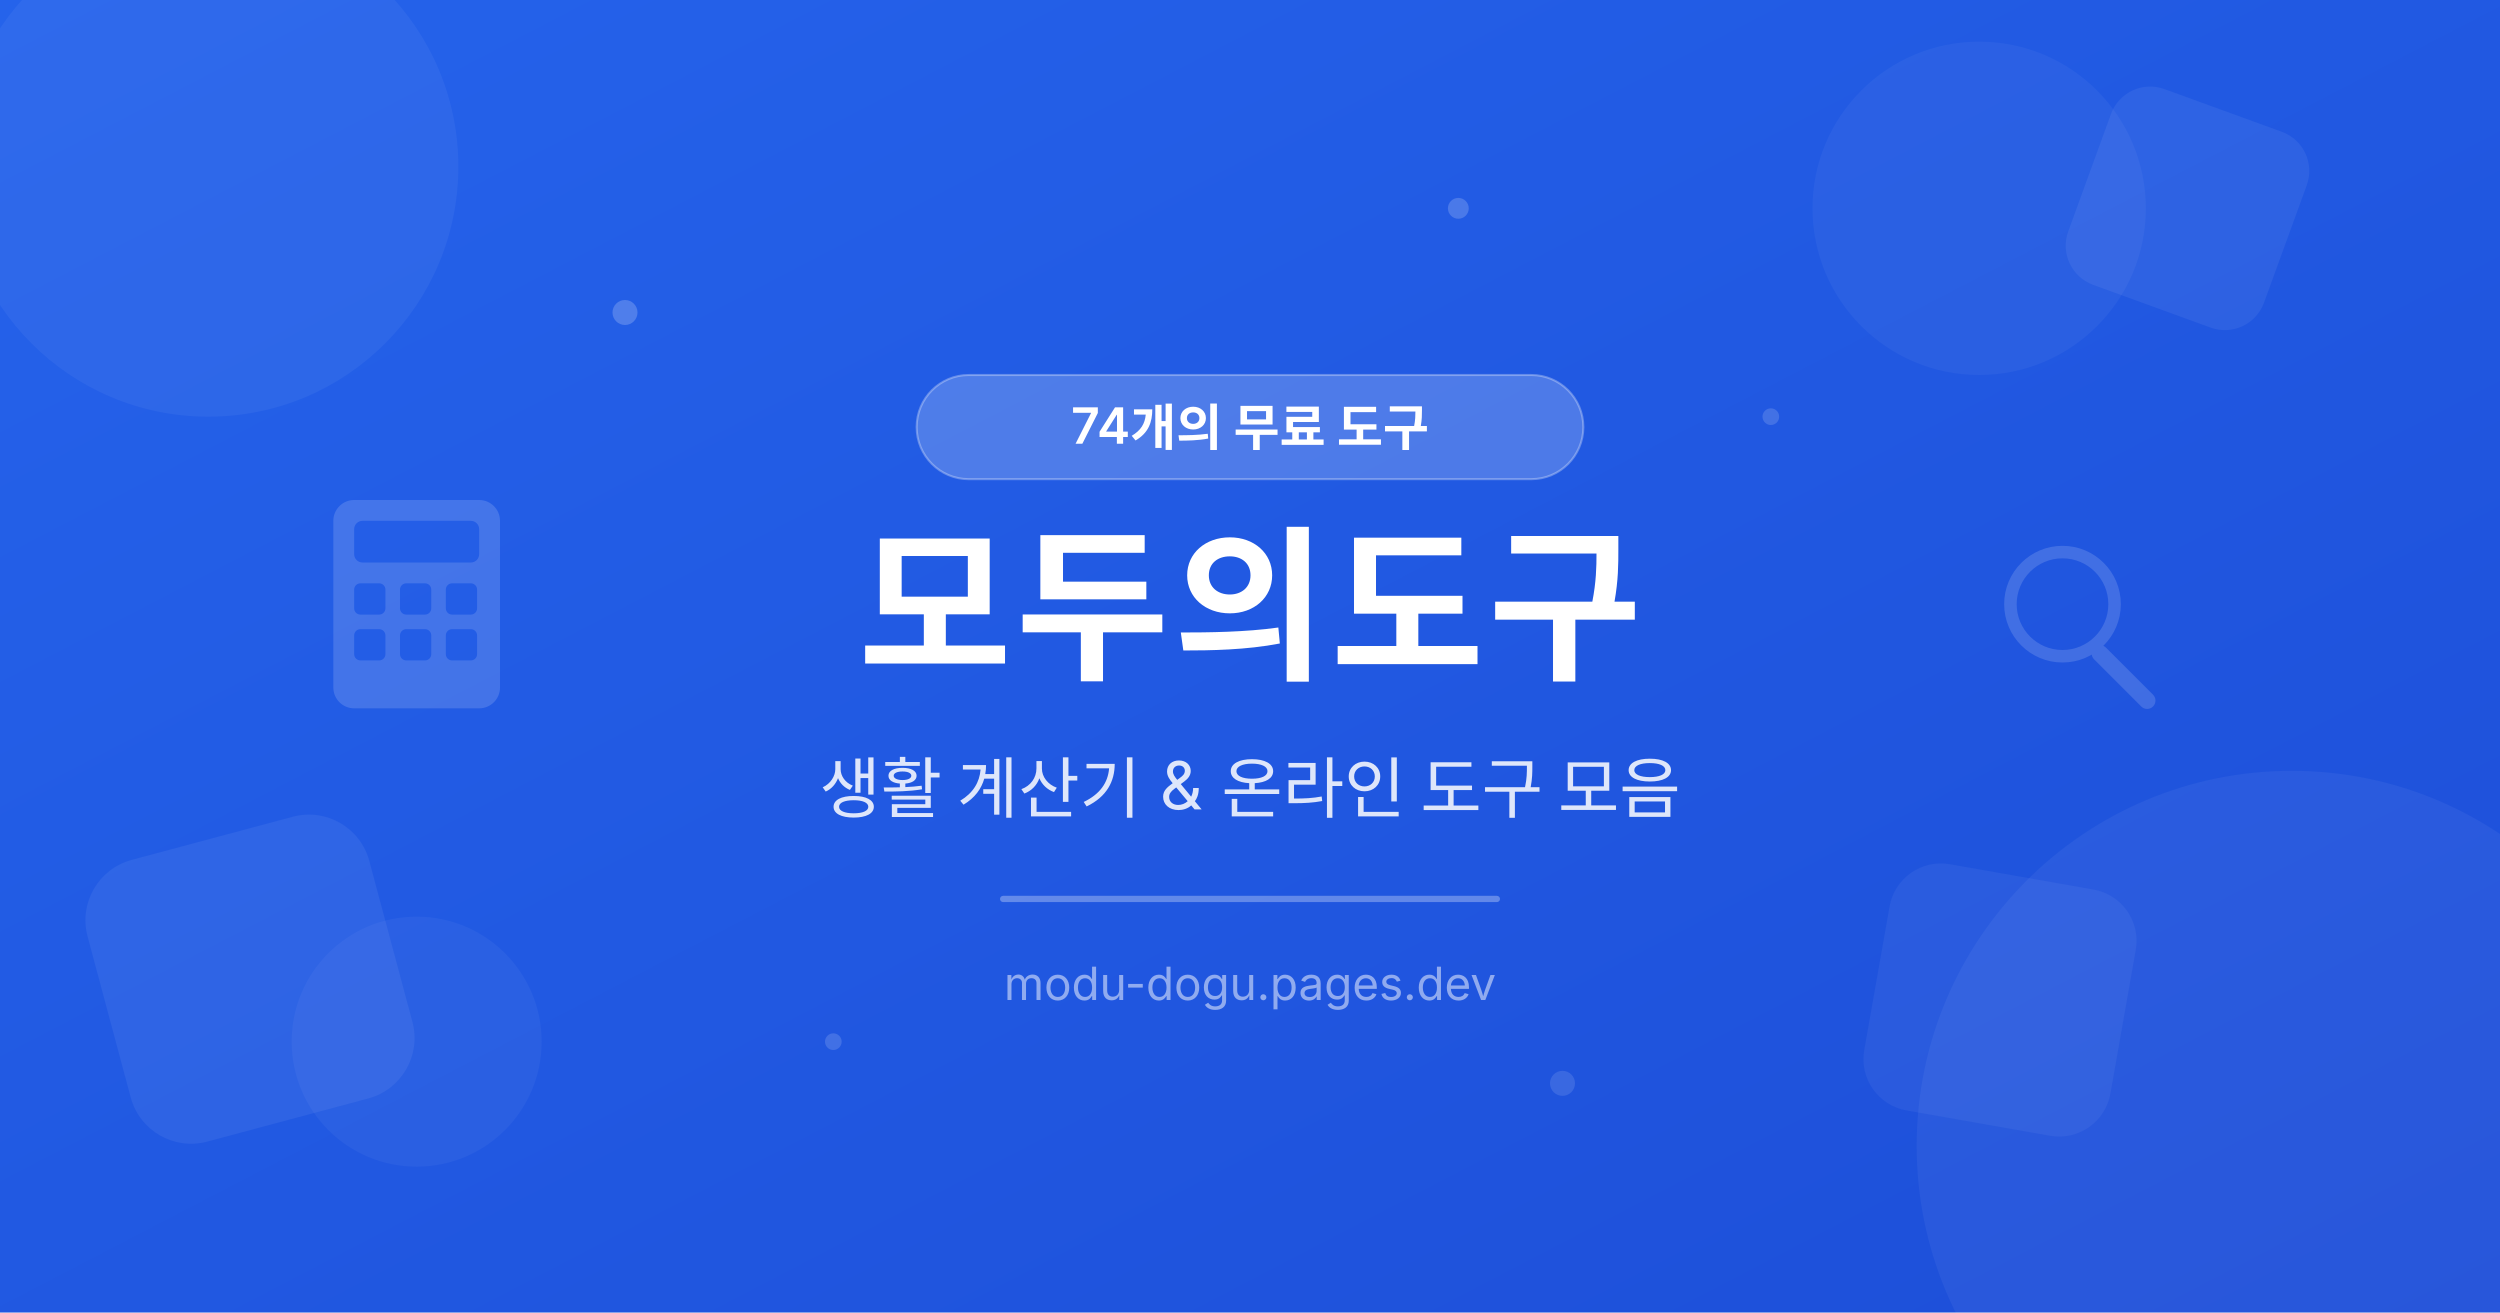
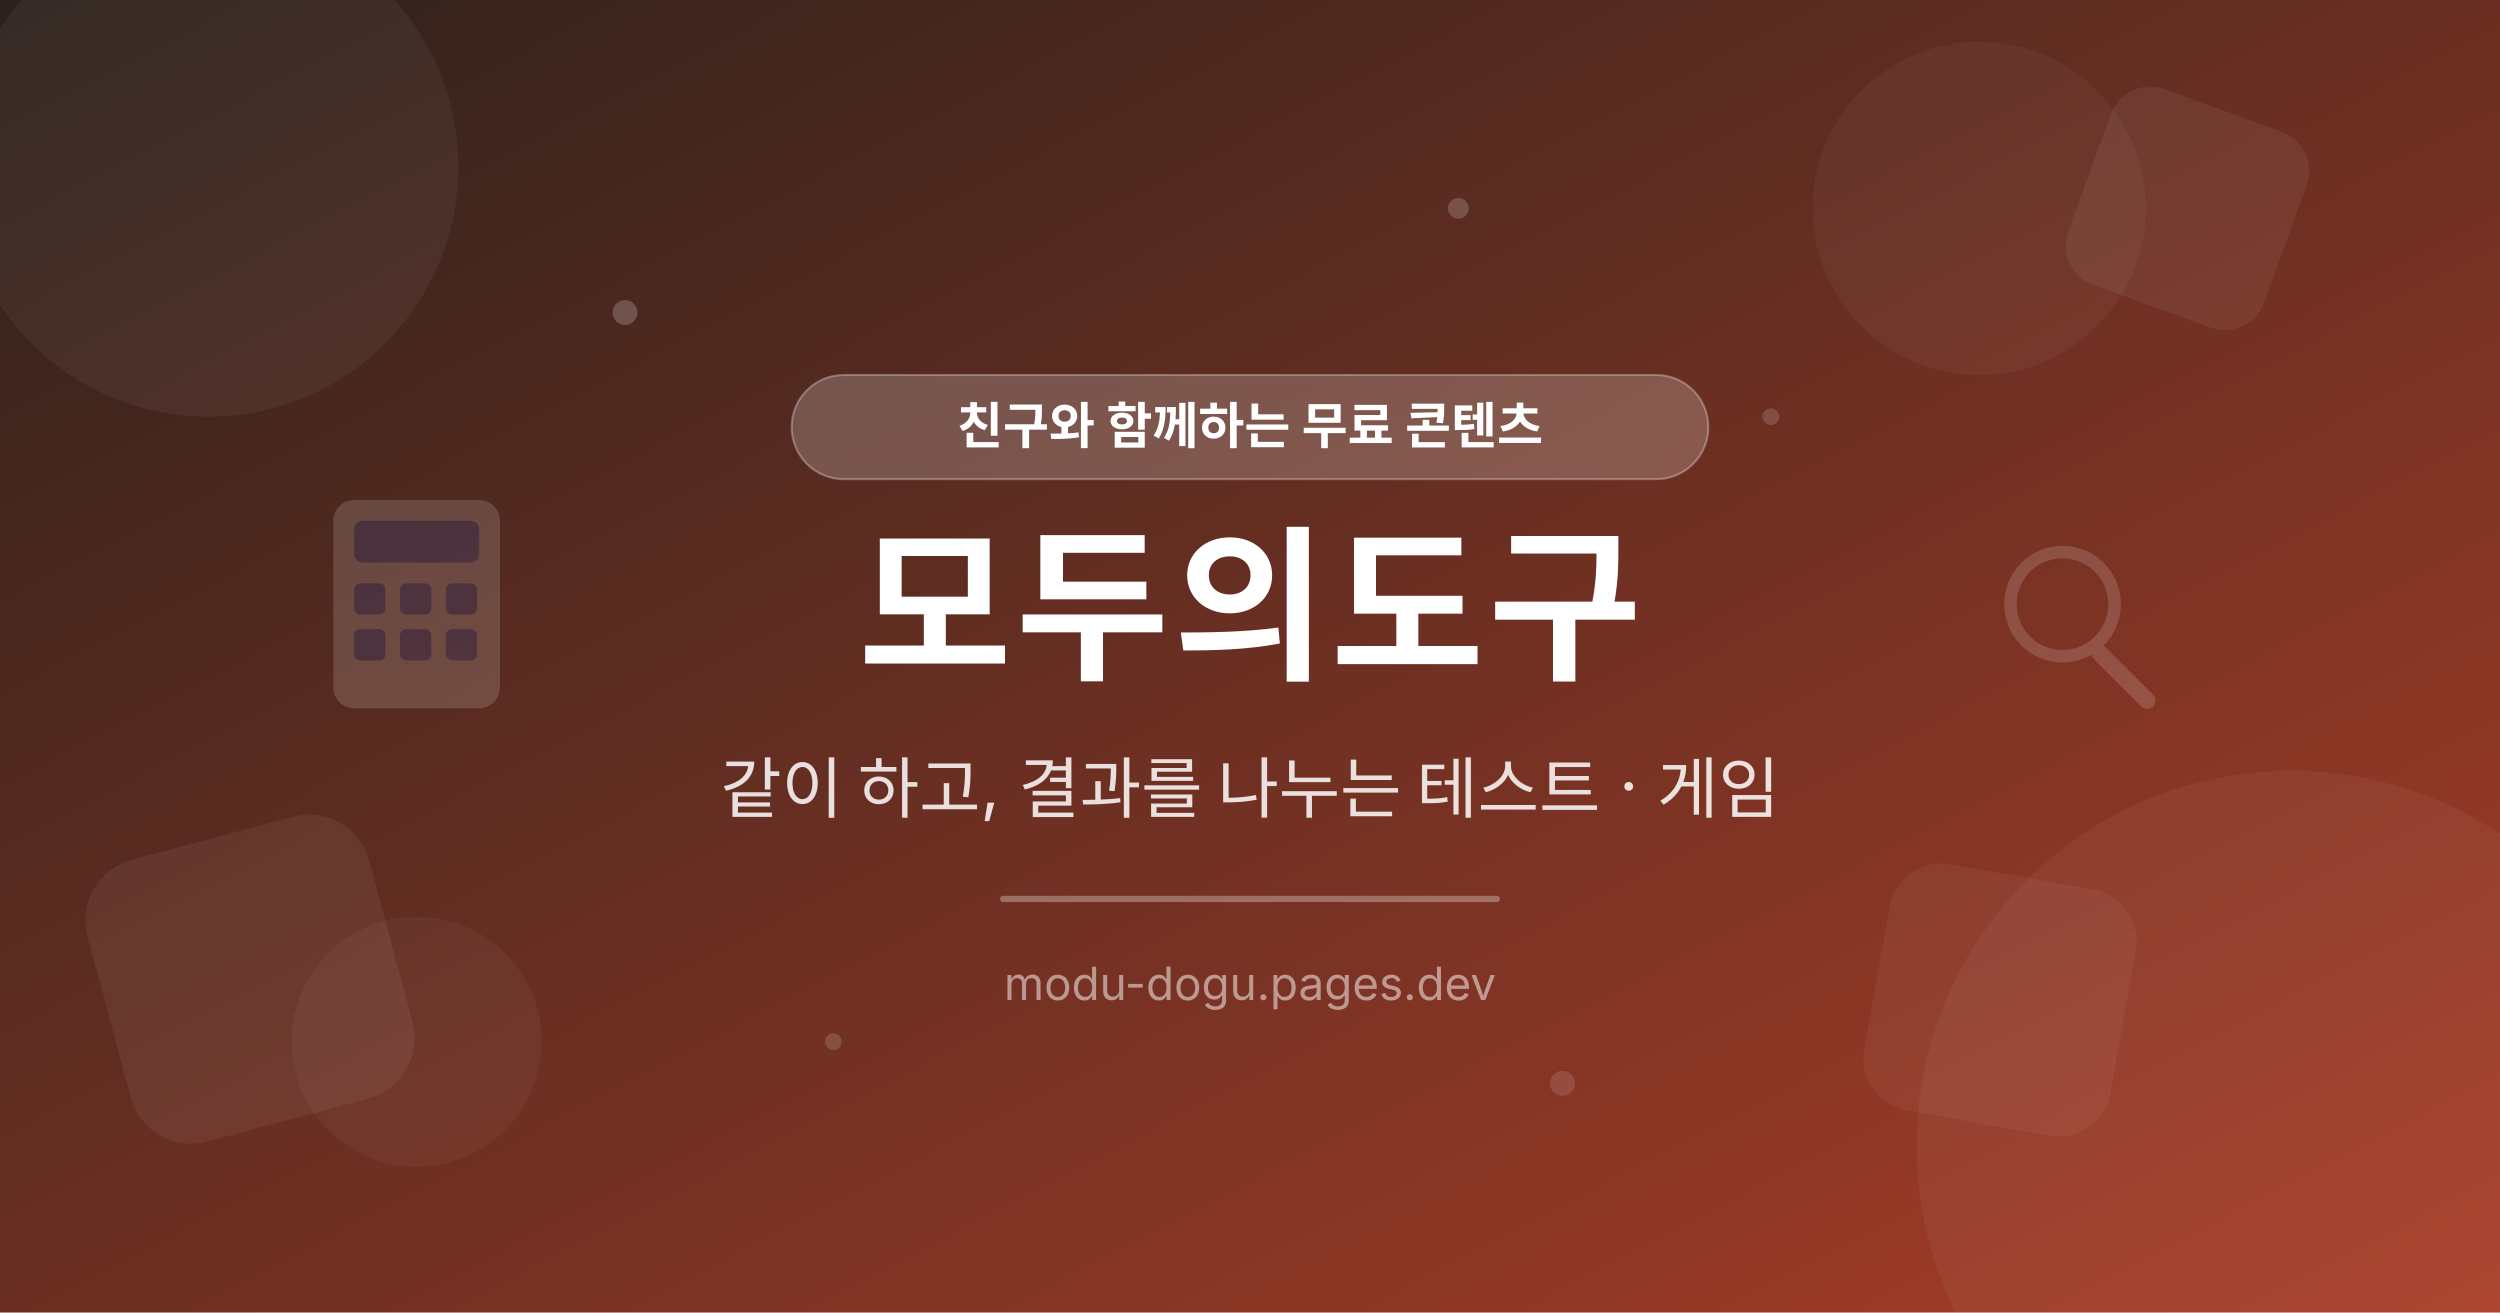
<svg xmlns="http://www.w3.org/2000/svg" width="1200" height="630" viewBox="0 0 1200 630">
  <defs>
    <linearGradient id="bg" x1="0%" y1="0%" x2="100%" y2="100%">
-       <stop offset="0%" style="stop-color:#2563eb" />
-       <stop offset="100%" style="stop-color:#1d4ed8" />
+       <stop offset="0%" style="stop-color:#2c211c" />
+       <stop offset="100%" style="stop-color:#a93d28" />
    </linearGradient>
    <linearGradient id="shine" x1="0%" y1="0%" x2="100%" y2="100%">
      <stop offset="0%" style="stop-color:rgba(255,255,255,0.15)" />
      <stop offset="100%" style="stop-color:rgba(255,255,255,0)" />
    </linearGradient>
  </defs>
  <rect width="1200" height="630" fill="url(#bg)" />
  <circle cx="100" cy="80" r="120" fill="rgba(255,255,255,0.05)" />
  <circle cx="1100" cy="550" r="180" fill="rgba(255,255,255,0.05)" />
  <circle cx="950" cy="100" r="80" fill="rgba(255,255,255,0.04)" />
  <circle cx="200" cy="500" r="60" fill="rgba(255,255,255,0.04)" />
  <rect x="50" y="400" width="140" height="140" rx="30" fill="rgba(255,255,255,0.06)" transform="rotate(-15 120 470)" />
  <rect x="1000" y="50" width="100" height="100" rx="20" fill="rgba(255,255,255,0.06)" transform="rotate(20 1050 100)" />
  <rect x="900" y="420" width="120" height="120" rx="25" fill="rgba(255,255,255,0.05)" transform="rotate(10 960 480)" />
  <circle cx="300" cy="150" r="6" fill="rgba(255,255,255,0.2)" />
  <circle cx="850" cy="200" r="4" fill="rgba(255,255,255,0.15)" />
  <circle cx="700" cy="100" r="5" fill="rgba(255,255,255,0.18)" />
  <circle cx="400" cy="500" r="4" fill="rgba(255,255,255,0.15)" />
  <circle cx="750" cy="520" r="6" fill="rgba(255,255,255,0.12)" />
  <g transform="translate(160, 240)" opacity="0.15">
    <rect width="80" height="100" rx="10" fill="white" />
    <rect x="10" y="10" width="60" height="20" rx="4" fill="#2563eb" />
    <rect x="10" y="40" width="15" height="15" rx="3" fill="#2563eb" />
    <rect x="32" y="40" width="15" height="15" rx="3" fill="#2563eb" />
    <rect x="54" y="40" width="15" height="15" rx="3" fill="#2563eb" />
    <rect x="10" y="62" width="15" height="15" rx="3" fill="#2563eb" />
    <rect x="32" y="62" width="15" height="15" rx="3" fill="#2563eb" />
    <rect x="54" y="62" width="15" height="15" rx="3" fill="#2563eb" />
  </g>
  <g transform="translate(960, 260)" opacity="0.15">
    <circle cx="30" cy="30" r="25" fill="none" stroke="white" stroke-width="6" />
    <rect x="48" y="48" width="40" height="8" rx="4" fill="white" transform="rotate(45 48 48)" />
  </g>
-   <rect x="440" y="180" width="320" height="50" rx="25" fill="rgba(255,255,255,0.2)" />
-   <rect x="440" y="180" width="320" height="50" rx="25" fill="none" stroke="rgba(255,255,255,0.3)" stroke-width="1" />
-   <text x="600" y="213" font-family="'Pretendard Variable', -apple-system, BlinkMacSystemFont, system-ui, sans-serif" font-size="24" fill="white" text-anchor="middle" font-weight="600">74개의 무료 도구</text>
+   <rect x="380" y="180" width="440" height="50" rx="25" fill="rgba(255,255,255,0.2)" />
+   <rect x="380" y="180" width="440" height="50" rx="25" fill="none" stroke="rgba(255,255,255,0.3)" stroke-width="1" />
+   <text x="600" y="213" font-family="'Pretendard Variable', -apple-system, BlinkMacSystemFont, system-ui, sans-serif" font-size="24" fill="white" text-anchor="middle" font-weight="600">친구와 함께하는 무료 콘텐츠</text>
  <text x="600" y="320" font-family="'Pretendard Variable', -apple-system, BlinkMacSystemFont, system-ui, sans-serif" font-size="80" fill="white" text-anchor="middle" font-weight="800" letter-spacing="2">모두의도구</text>
-   <text x="600" y="390" font-family="'Pretendard Variable', -apple-system, BlinkMacSystemFont, system-ui, sans-serif" font-size="32" fill="rgba(255,255,255,0.85)" text-anchor="middle" font-weight="400">생활 계산기 &amp; 온라인 도구 모음</text>
+   <text x="600" y="390" font-family="'Pretendard Variable', -apple-system, BlinkMacSystemFont, system-ui, sans-serif" font-size="32" fill="rgba(255,255,255,0.85)" text-anchor="middle" font-weight="400">같이 하고, 결과를 나누는 테스트 · 게임</text>
  <rect x="480" y="430" width="240" height="3" rx="1.5" fill="rgba(255,255,255,0.3)" />
  <text x="600" y="480" font-family="'Pretendard Variable', -apple-system, BlinkMacSystemFont, system-ui, sans-serif" font-size="22" fill="rgba(255,255,255,0.5)" text-anchor="middle" font-weight="400">modu-dogu.pages.dev</text>
</svg>
